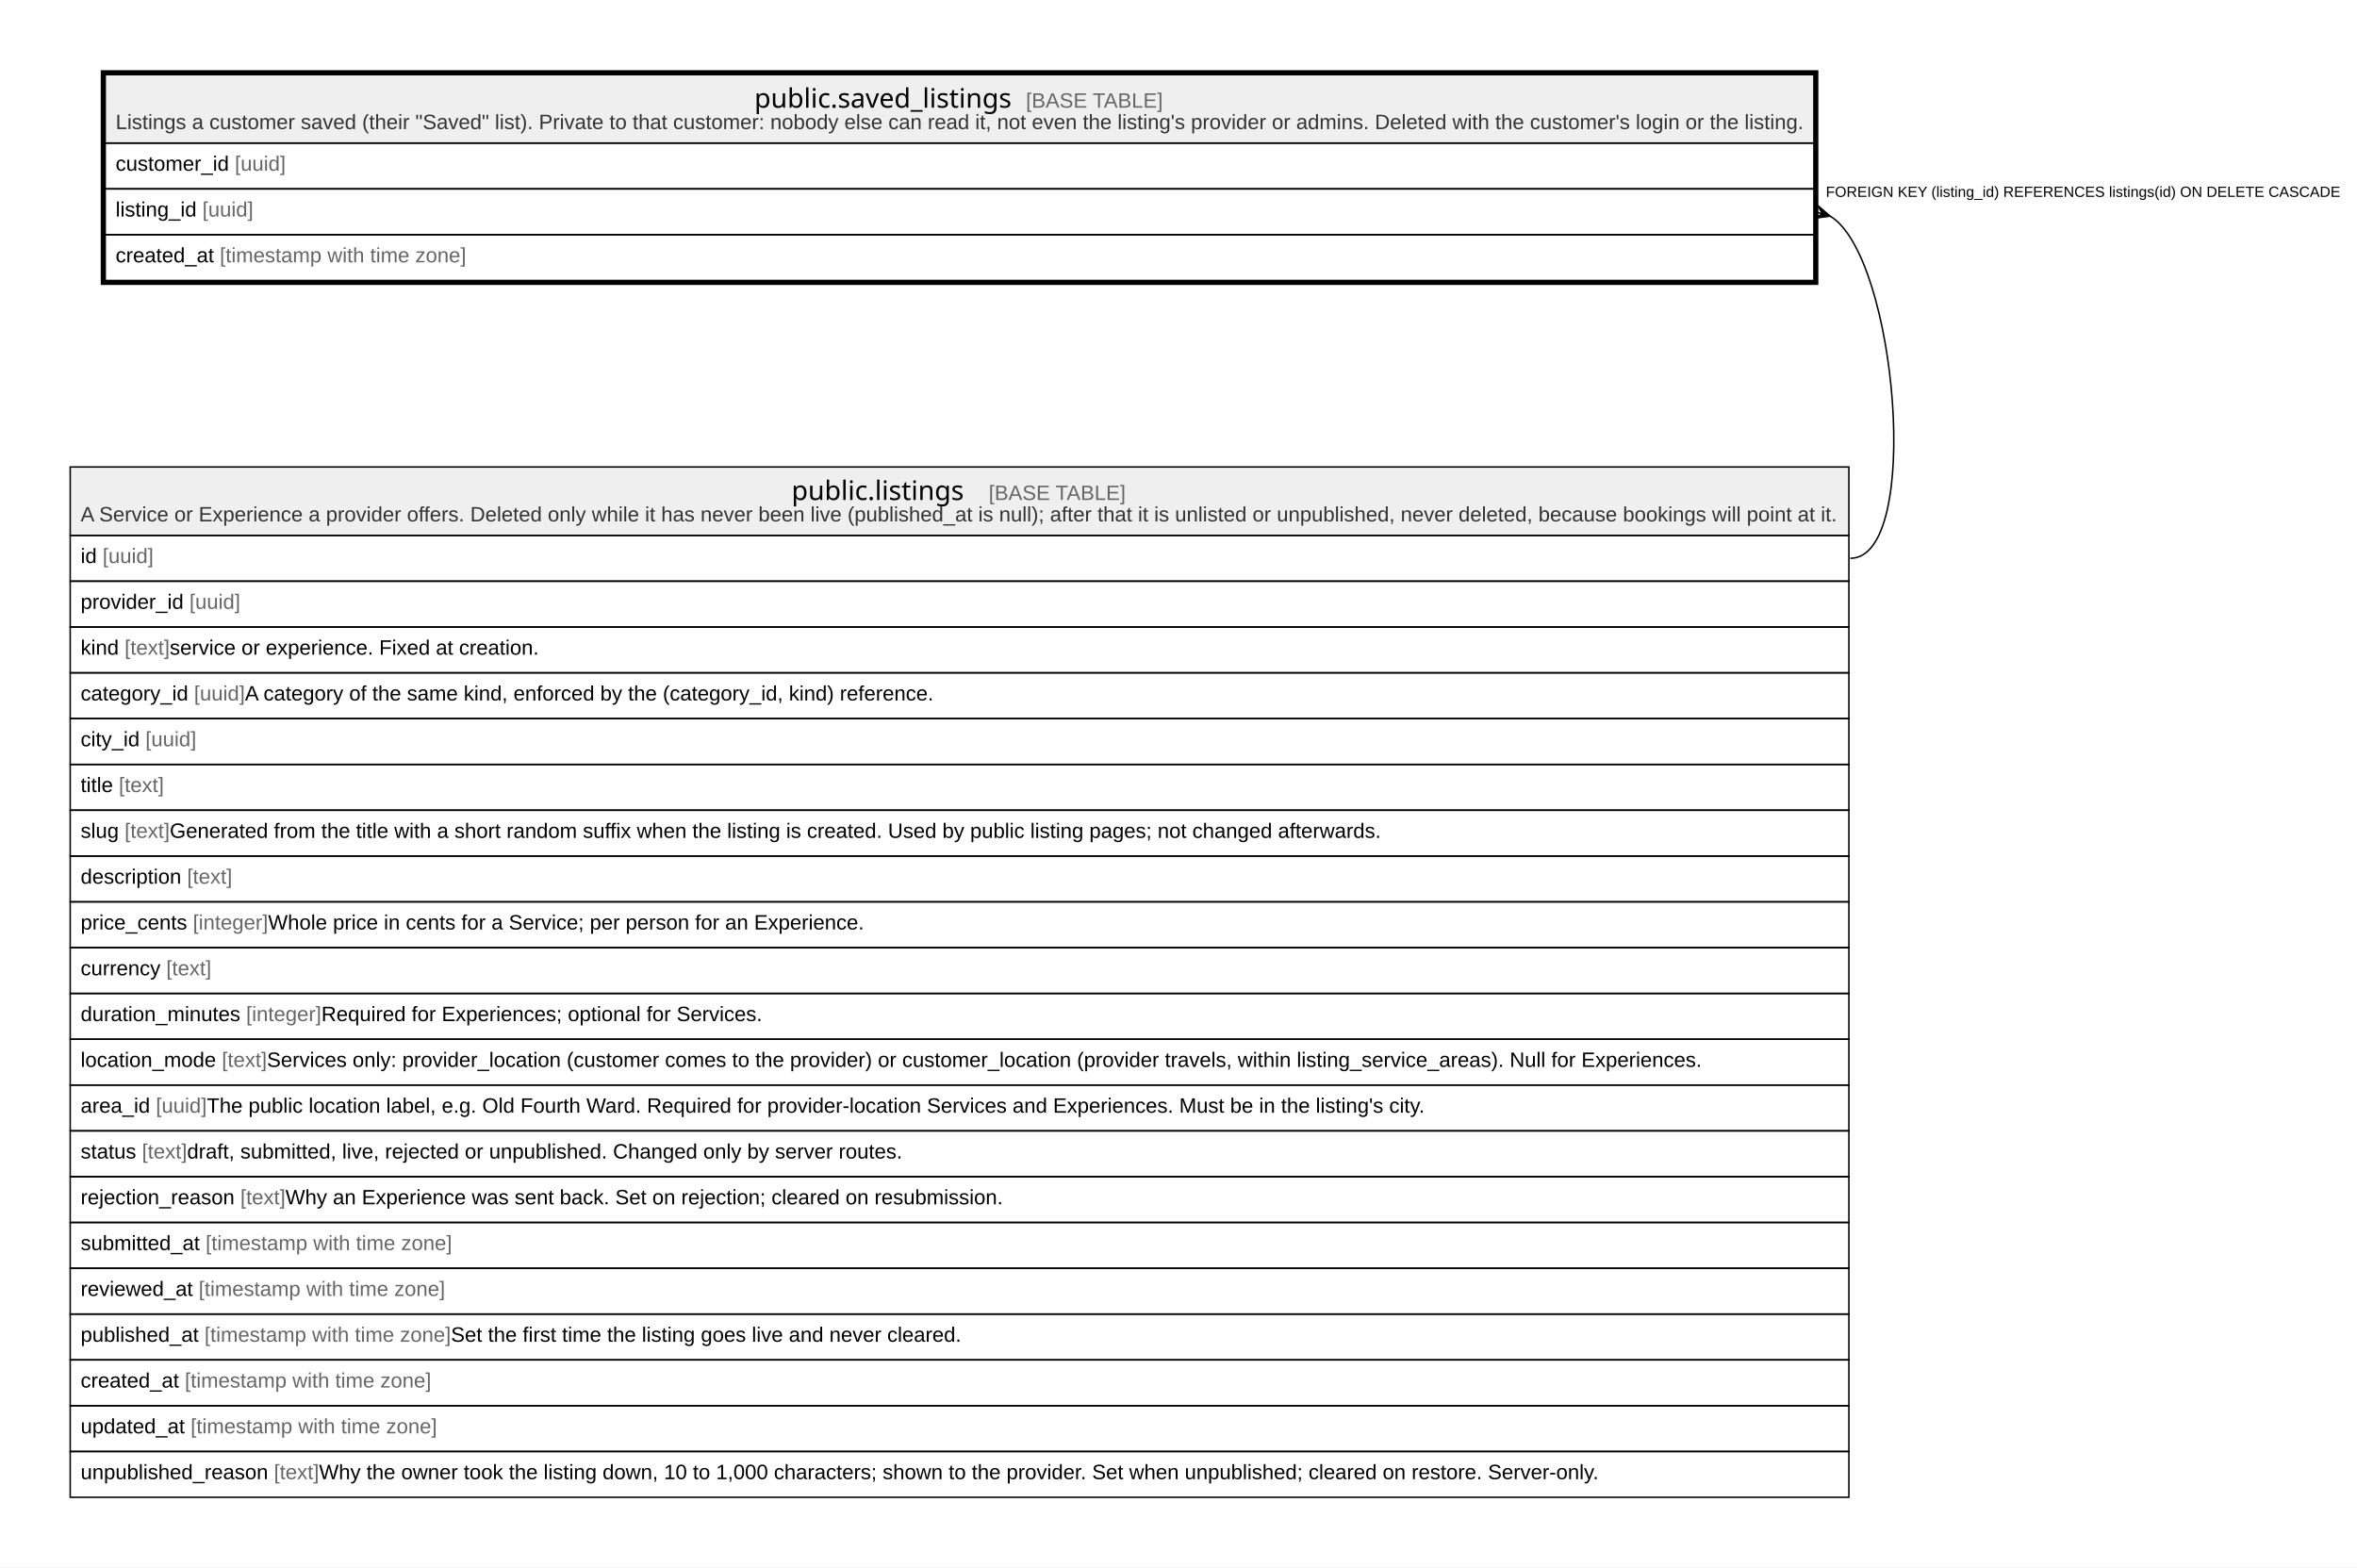
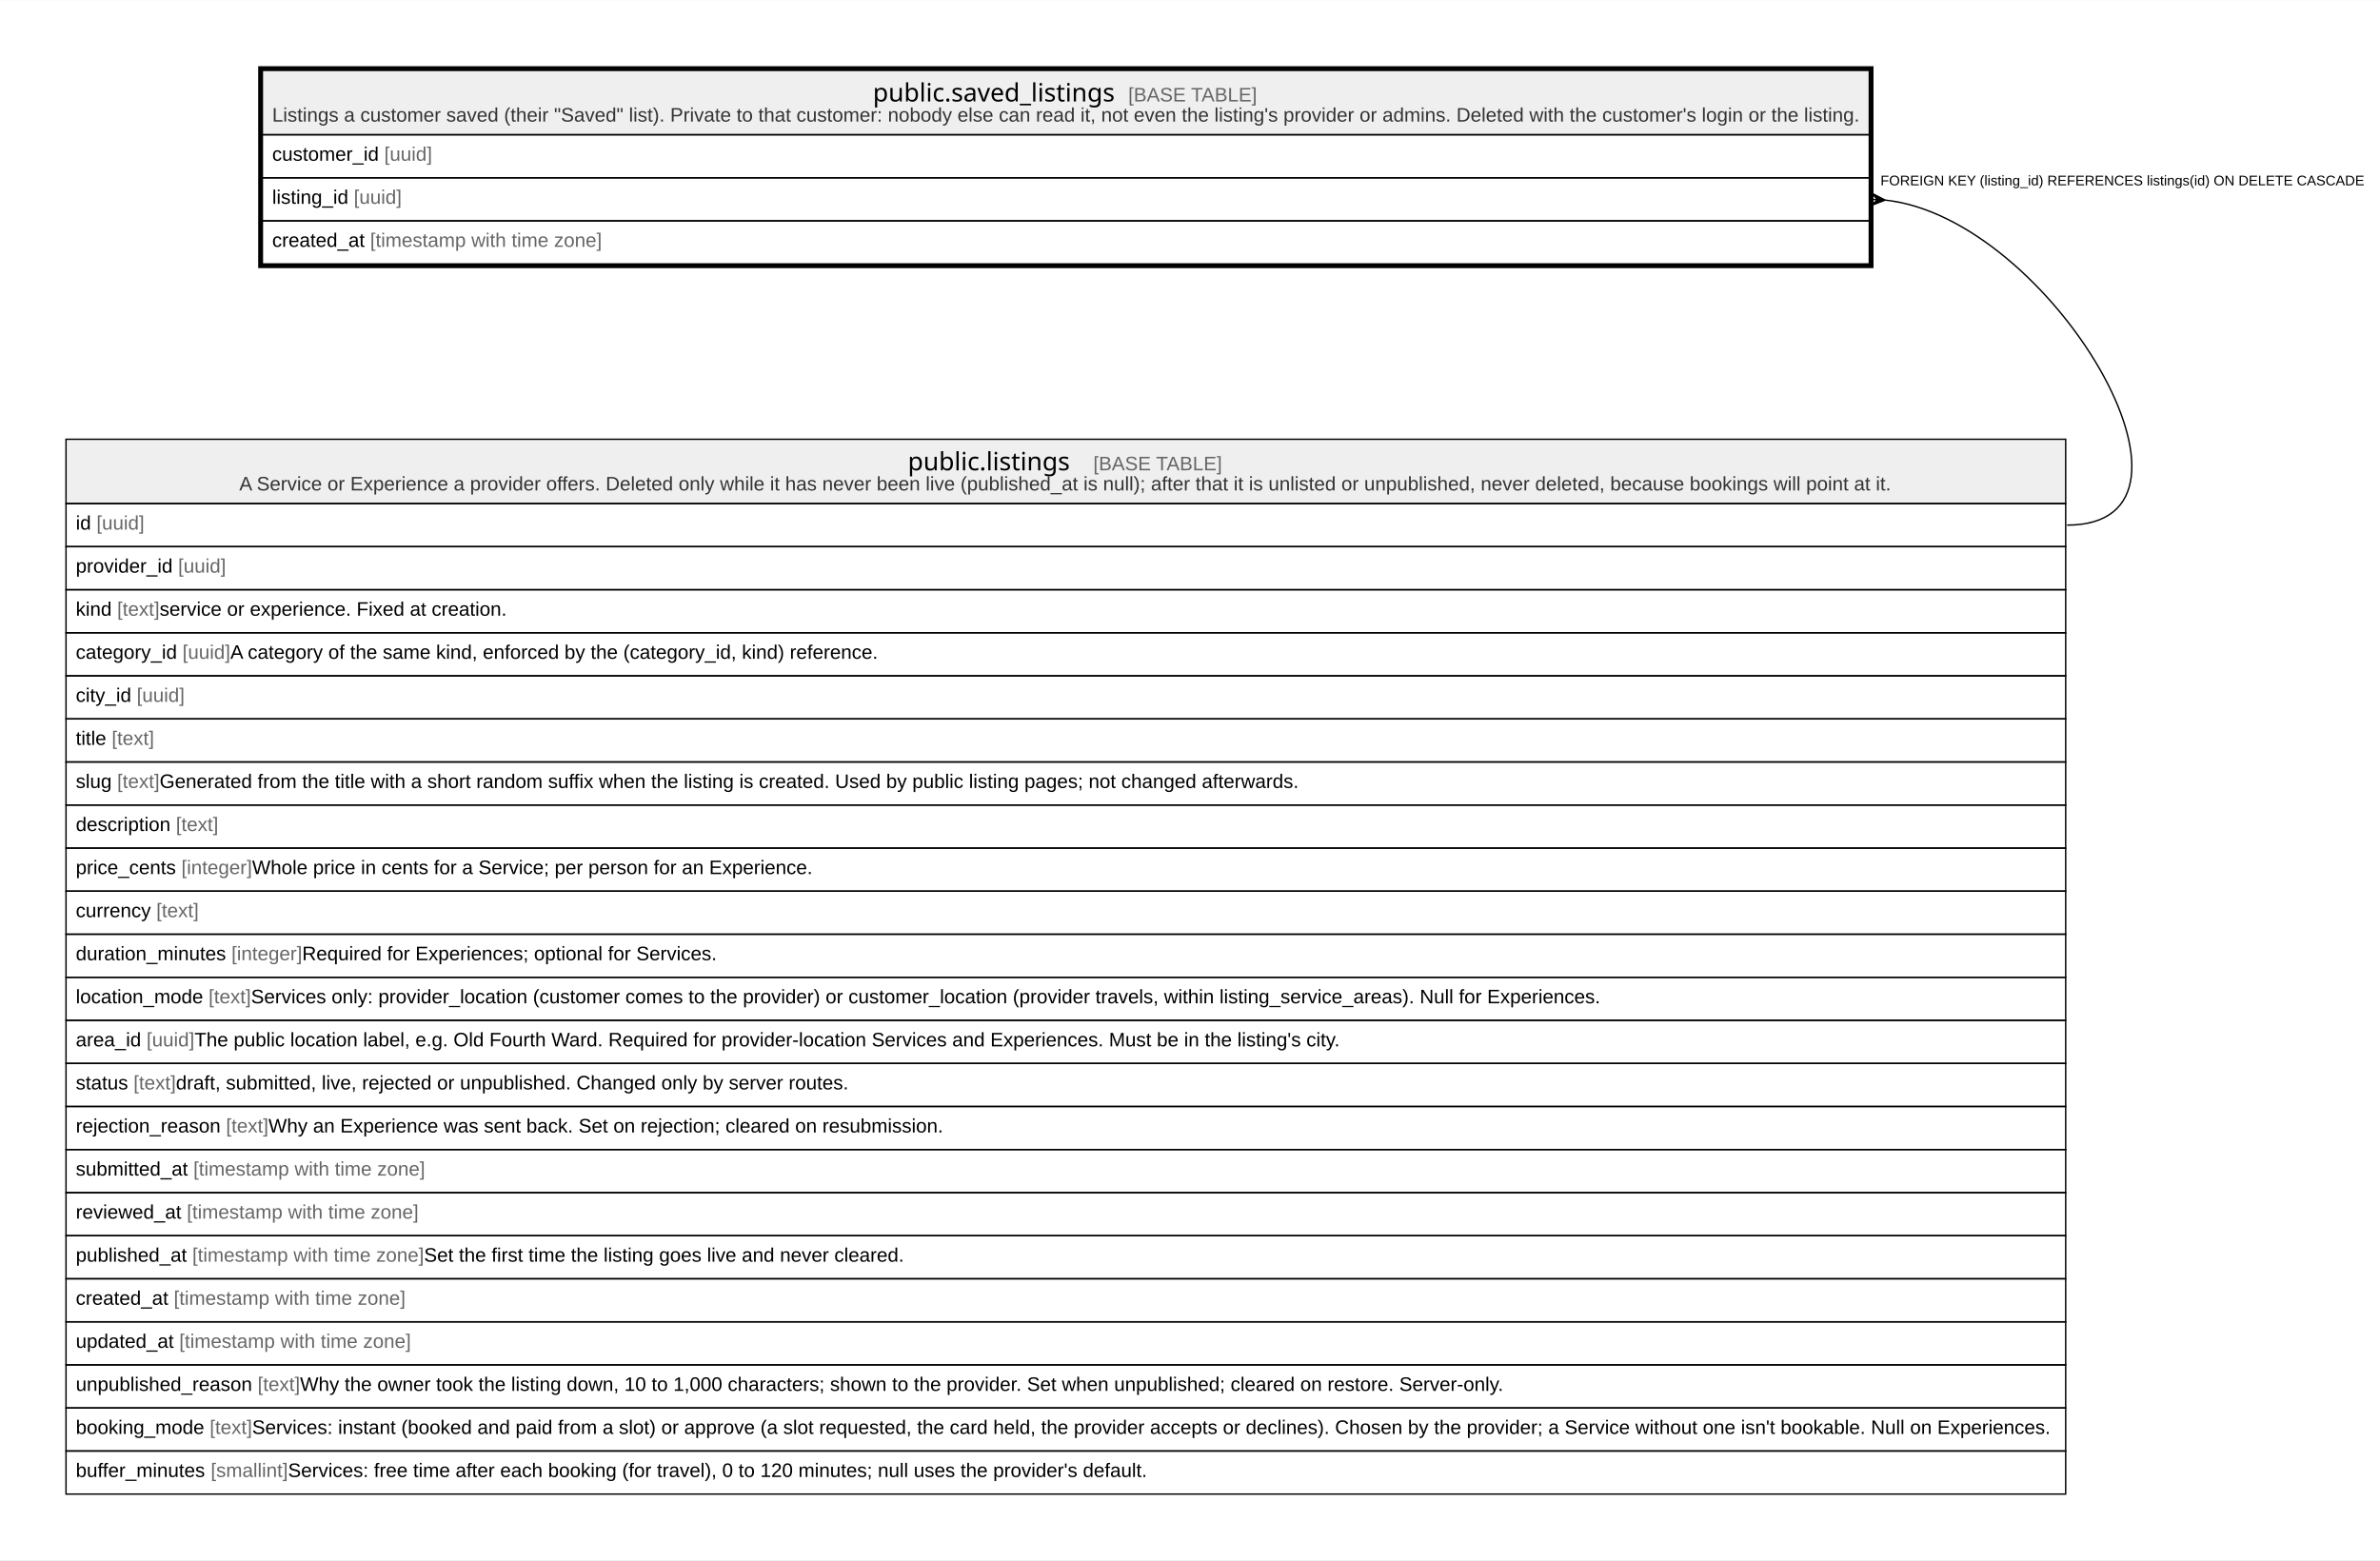
- <svg xmlns="http://www.w3.org/2000/svg" width="1585pt" height="1054pt" viewBox="0.00 0.00 1584.97 1054.00">
-   <g id="graph0" class="graph" transform="scale(1 1) rotate(0) translate(4 1050)">
-     <polygon fill="white" stroke="none" points="-4,4 -4,-1050 1580.97,-1050 1580.97,4 -4,4" />
+ <svg xmlns="http://www.w3.org/2000/svg" width="1702pt" height="1116pt" viewBox="0.00 0.00 1701.86 1115.60">
+   <g id="graph0" class="graph" transform="scale(1 1) rotate(0) translate(4 1111.6)">
+     <polygon fill="white" stroke="none" points="-4,4 -4,-1111.6 1697.86,-1111.6 1697.86,4 -4,4" />
    <g id="node1" class="node">
-       <polygon fill="#efefef" stroke="none" points="66.73,-953.8 66.73,-999.8 1215.78,-999.8 1215.78,-953.8 66.73,-953.8" />
-       <polygon fill="none" stroke="black" points="66.73,-953.8 66.73,-999.8 1215.78,-999.8 1215.78,-953.8 66.73,-953.8" />
-       <text text-anchor="start" x="503.26" y="-977.6" font-family="Arial Bold" font-size="18.00">public.saved_listings</text>
-       <text text-anchor="start" x="654.75" y="-977.6" font-family="Arial" font-size="14.00">    </text>
-       <text text-anchor="start" x="685.87" y="-977.6" font-family="Arial" font-size="14.00" fill="#666666">[BASE TABLE]</text>
-       <text text-anchor="start" x="73.73" y="-963.2" font-family="Arial" font-size="14.00" fill="#333333">Listings a customer saved (their "Saved" list). Private to that customer: nobody else can read it, not even the listing's provider or admins. Deleted with the customer's login or the listing.</text>
-       <polygon fill="none" stroke="black" points="66.73,-923 66.73,-953.8 1215.78,-953.8 1215.78,-923 66.73,-923" />
-       <text text-anchor="start" x="73.73" y="-935.2" font-family="Arial" font-size="14.00">customer_id </text>
-       <text text-anchor="start" x="153.87" y="-935.2" font-family="Arial" font-size="14.00" fill="#666666">[uuid]</text>
-       <polygon fill="none" stroke="black" points="66.73,-892.2 66.73,-923 1215.78,-923 1215.78,-892.2 66.73,-892.2" />
-       <text text-anchor="start" x="73.73" y="-904.4" font-family="Arial" font-size="14.00">listing_id </text>
-       <text text-anchor="start" x="132.09" y="-904.4" font-family="Arial" font-size="14.00" fill="#666666">[uuid]</text>
-       <polygon fill="none" stroke="black" points="66.73,-861.4 66.73,-892.2 1215.78,-892.2 1215.78,-861.4 66.73,-861.4" />
-       <text text-anchor="start" x="73.73" y="-873.6" font-family="Arial" font-size="14.00">created_at </text>
-       <text text-anchor="start" x="143.77" y="-873.6" font-family="Arial" font-size="14.00" fill="#666666">[timestamp with time zone]</text>
-       <polygon fill="none" stroke="black" stroke-width="3" points="65.23,-859.9 65.23,-1001.3 1217.28,-1001.3 1217.28,-859.9 65.23,-859.9" />
+       <polygon fill="#efefef" stroke="none" points="183.62,-1015.4 183.62,-1061.4 1332.68,-1061.4 1332.68,-1015.4 183.62,-1015.4" />
+       <polygon fill="none" stroke="black" points="183.62,-1015.4 183.62,-1061.4 1332.68,-1061.4 1332.68,-1015.4 183.62,-1015.4" />
+       <text text-anchor="start" x="620.16" y="-1039.2" font-family="Arial Bold" font-size="18.00">public.saved_listings</text>
+       <text text-anchor="start" x="771.65" y="-1039.2" font-family="Arial" font-size="14.00">    </text>
+       <text text-anchor="start" x="802.77" y="-1039.2" font-family="Arial" font-size="14.00" fill="#666666">[BASE TABLE]</text>
+       <text text-anchor="start" x="190.62" y="-1024.8" font-family="Arial" font-size="14.00" fill="#333333">Listings a customer saved (their "Saved" list). Private to that customer: nobody else can read it, not even the listing's provider or admins. Deleted with the customer's login or the listing.</text>
+       <polygon fill="none" stroke="black" points="183.62,-984.6 183.62,-1015.4 1332.68,-1015.4 1332.68,-984.6 183.62,-984.6" />
+       <text text-anchor="start" x="190.62" y="-996.8" font-family="Arial" font-size="14.00">customer_id </text>
+       <text text-anchor="start" x="270.77" y="-996.8" font-family="Arial" font-size="14.00" fill="#666666">[uuid]</text>
+       <polygon fill="none" stroke="black" points="183.62,-953.8 183.62,-984.6 1332.68,-984.6 1332.68,-953.8 183.62,-953.8" />
+       <text text-anchor="start" x="190.62" y="-966" font-family="Arial" font-size="14.00">listing_id </text>
+       <text text-anchor="start" x="248.99" y="-966" font-family="Arial" font-size="14.00" fill="#666666">[uuid]</text>
+       <polygon fill="none" stroke="black" points="183.62,-923 183.62,-953.8 1332.68,-953.8 1332.68,-923 183.62,-923" />
+       <text text-anchor="start" x="190.62" y="-935.2" font-family="Arial" font-size="14.00">created_at </text>
+       <text text-anchor="start" x="260.67" y="-935.2" font-family="Arial" font-size="14.00" fill="#666666">[timestamp with time zone]</text>
+       <polygon fill="none" stroke="black" stroke-width="3" points="182.12,-921.5 182.12,-1062.9 1334.18,-1062.9 1334.18,-921.5 182.12,-921.5" />
    </g>
    <g id="node2" class="node">
-       <polygon fill="#efefef" stroke="none" points="43.2,-690 43.2,-736 1239.3,-736 1239.3,-690 43.2,-690" />
-       <polygon fill="none" stroke="black" points="43.2,-690 43.2,-736 1239.3,-736 1239.3,-690 43.2,-690" />
-       <text text-anchor="start" x="528.26" y="-713.8" font-family="Arial Bold" font-size="18.00">public.listings</text>
-       <text text-anchor="start" x="629.76" y="-713.8" font-family="Arial" font-size="14.00">    </text>
-       <text text-anchor="start" x="660.88" y="-713.8" font-family="Arial" font-size="14.00" fill="#666666">[BASE TABLE]</text>
-       <text text-anchor="start" x="50.2" y="-699.4" font-family="Arial" font-size="14.00" fill="#333333">A Service or Experience a provider offers. Deleted only while it has never been live (published_at is null); after that it is unlisted or unpublished, never deleted, because bookings will point at it.</text>
-       <polygon fill="none" stroke="black" points="43.2,-659.2 43.2,-690 1239.3,-690 1239.3,-659.2 43.2,-659.2" />
-       <text text-anchor="start" x="50.2" y="-671.4" font-family="Arial" font-size="14.00">id </text>
-       <text text-anchor="start" x="64.99" y="-671.4" font-family="Arial" font-size="14.00" fill="#666666">[uuid]</text>
-       <polygon fill="none" stroke="black" points="43.2,-628.4 43.2,-659.2 1239.3,-659.2 1239.3,-628.4 43.2,-628.4" />
-       <text text-anchor="start" x="50.2" y="-640.6" font-family="Arial" font-size="14.00">provider_id </text>
-       <text text-anchor="start" x="123.35" y="-640.6" font-family="Arial" font-size="14.00" fill="#666666">[uuid]</text>
-       <polygon fill="none" stroke="black" points="43.2,-597.6 43.2,-628.4 1239.3,-628.4 1239.3,-597.6 43.2,-597.6" />
-       <text text-anchor="start" x="50.2" y="-609.8" font-family="Arial" font-size="14.00">kind </text>
-       <text text-anchor="start" x="79.77" y="-609.8" font-family="Arial" font-size="14.00" fill="#666666">[text]</text>
-       <text text-anchor="start" x="110.12" y="-609.8" font-family="Arial" font-size="14.00"> service or experience. Fixed at creation.</text>
-       <polygon fill="none" stroke="black" points="43.2,-566.8 43.2,-597.6 1239.3,-597.6 1239.3,-566.8 43.2,-566.8" />
-       <text text-anchor="start" x="50.2" y="-579" font-family="Arial" font-size="14.00">category_id </text>
-       <text text-anchor="start" x="126.47" y="-579" font-family="Arial" font-size="14.00" fill="#666666">[uuid]</text>
-       <text text-anchor="start" x="160.72" y="-579" font-family="Arial" font-size="14.00"> A category of the same kind, enforced by the (category_id, kind) reference.</text>
-       <polygon fill="none" stroke="black" points="43.2,-536 43.2,-566.8 1239.3,-566.8 1239.3,-536 43.2,-536" />
-       <text text-anchor="start" x="50.2" y="-548.2" font-family="Arial" font-size="14.00">city_id </text>
-       <text text-anchor="start" x="93.77" y="-548.2" font-family="Arial" font-size="14.00" fill="#666666">[uuid]</text>
-       <polygon fill="none" stroke="black" points="43.2,-505.2 43.2,-536 1239.3,-536 1239.3,-505.2 43.2,-505.2" />
-       <text text-anchor="start" x="50.2" y="-517.4" font-family="Arial" font-size="14.00">title </text>
-       <text text-anchor="start" x="75.88" y="-517.4" font-family="Arial" font-size="14.00" fill="#666666">[text]</text>
-       <polygon fill="none" stroke="black" points="43.2,-474.4 43.2,-505.2 1239.3,-505.2 1239.3,-474.4 43.2,-474.4" />
-       <text text-anchor="start" x="50.2" y="-486.6" font-family="Arial" font-size="14.00">slug </text>
-       <text text-anchor="start" x="79.77" y="-486.6" font-family="Arial" font-size="14.00" fill="#666666">[text]</text>
-       <text text-anchor="start" x="110.12" y="-486.6" font-family="Arial" font-size="14.00"> Generated from the title with a short random suffix when the listing is created. Used by public listing pages; not changed afterwards.</text>
-       <polygon fill="none" stroke="black" points="43.2,-443.6 43.2,-474.4 1239.3,-474.4 1239.3,-443.6 43.2,-443.6" />
-       <text text-anchor="start" x="50.2" y="-455.8" font-family="Arial" font-size="14.00">description </text>
-       <text text-anchor="start" x="121.79" y="-455.8" font-family="Arial" font-size="14.00" fill="#666666">[text]</text>
-       <polygon fill="none" stroke="black" points="43.2,-412.8 43.2,-443.6 1239.3,-443.6 1239.3,-412.8 43.2,-412.8" />
-       <text text-anchor="start" x="50.2" y="-425" font-family="Arial" font-size="14.00">price_cents </text>
-       <text text-anchor="start" x="125.68" y="-425" font-family="Arial" font-size="14.00" fill="#666666">[integer]</text>
-       <text text-anchor="start" x="176.27" y="-425" font-family="Arial" font-size="14.00"> Whole price in cents for a Service; per person for an Experience.</text>
-       <polygon fill="none" stroke="black" points="43.2,-382 43.2,-412.8 1239.3,-412.8 1239.3,-382 43.2,-382" />
-       <text text-anchor="start" x="50.2" y="-394.2" font-family="Arial" font-size="14.00">currency </text>
-       <text text-anchor="start" x="107.77" y="-394.2" font-family="Arial" font-size="14.00" fill="#666666">[text]</text>
-       <polygon fill="none" stroke="black" points="43.2,-351.2 43.2,-382 1239.3,-382 1239.3,-351.2 43.2,-351.2" />
-       <text text-anchor="start" x="50.2" y="-363.4" font-family="Arial" font-size="14.00">duration_minutes </text>
-       <text text-anchor="start" x="161.49" y="-363.4" font-family="Arial" font-size="14.00" fill="#666666">[integer]</text>
-       <text text-anchor="start" x="212.08" y="-363.4" font-family="Arial" font-size="14.00"> Required for Experiences; optional for Services.</text>
-       <polygon fill="none" stroke="black" points="43.2,-320.4 43.2,-351.2 1239.3,-351.2 1239.3,-320.4 43.2,-320.4" />
-       <text text-anchor="start" x="50.2" y="-332.6" font-family="Arial" font-size="14.00">location_mode </text>
-       <text text-anchor="start" x="145.15" y="-332.6" font-family="Arial" font-size="14.00" fill="#666666">[text]</text>
-       <text text-anchor="start" x="175.5" y="-332.6" font-family="Arial" font-size="14.00"> Services only: provider_location (customer comes to the provider) or customer_location (provider travels, within listing_service_areas). Null for Experiences.</text>
-       <polygon fill="none" stroke="black" points="43.2,-289.6 43.2,-320.4 1239.3,-320.4 1239.3,-289.6 43.2,-289.6" />
-       <text text-anchor="start" x="50.2" y="-301.8" font-family="Arial" font-size="14.00">area_id </text>
-       <text text-anchor="start" x="100.79" y="-301.8" font-family="Arial" font-size="14.00" fill="#666666">[uuid]</text>
-       <text text-anchor="start" x="135.04" y="-301.8" font-family="Arial" font-size="14.00"> The public location label, e.g. Old Fourth Ward. Required for provider-location Services and Experiences. Must be in the listing's city.</text>
-       <polygon fill="none" stroke="black" points="43.2,-258.8 43.2,-289.6 1239.3,-289.6 1239.3,-258.8 43.2,-258.8" />
-       <text text-anchor="start" x="50.2" y="-271" font-family="Arial" font-size="14.00">status </text>
-       <text text-anchor="start" x="91.44" y="-271" font-family="Arial" font-size="14.00" fill="#666666">[text]</text>
-       <text text-anchor="start" x="121.79" y="-271" font-family="Arial" font-size="14.00"> draft, submitted, live, rejected or unpublished. Changed only by server routes.</text>
-       <polygon fill="none" stroke="black" points="43.2,-228 43.2,-258.8 1239.3,-258.8 1239.3,-228 43.2,-228" />
-       <text text-anchor="start" x="50.2" y="-240.2" font-family="Arial" font-size="14.00">rejection_reason </text>
-       <text text-anchor="start" x="157.6" y="-240.2" font-family="Arial" font-size="14.00" fill="#666666">[text]</text>
-       <text text-anchor="start" x="187.94" y="-240.2" font-family="Arial" font-size="14.00"> Why an Experience was sent back. Set on rejection; cleared on resubmission.</text>
-       <polygon fill="none" stroke="black" points="43.2,-197.2 43.2,-228 1239.3,-228 1239.3,-197.2 43.2,-197.2" />
-       <text text-anchor="start" x="50.2" y="-209.4" font-family="Arial" font-size="14.00">submitted_at </text>
-       <text text-anchor="start" x="134.25" y="-209.4" font-family="Arial" font-size="14.00" fill="#666666">[timestamp with time zone]</text>
-       <polygon fill="none" stroke="black" points="43.2,-166.4 43.2,-197.2 1239.3,-197.2 1239.3,-166.4 43.2,-166.4" />
-       <text text-anchor="start" x="50.2" y="-178.6" font-family="Arial" font-size="14.00">reviewed_at </text>
-       <text text-anchor="start" x="129.58" y="-178.6" font-family="Arial" font-size="14.00" fill="#666666">[timestamp with time zone]</text>
-       <polygon fill="none" stroke="black" points="43.2,-135.6 43.2,-166.4 1239.3,-166.4 1239.3,-135.6 43.2,-135.6" />
-       <text text-anchor="start" x="50.2" y="-147.8" font-family="Arial" font-size="14.00">published_at </text>
-       <text text-anchor="start" x="133.49" y="-147.8" font-family="Arial" font-size="14.00" fill="#666666">[timestamp with time zone]</text>
-       <text text-anchor="start" x="299.21" y="-147.8" font-family="Arial" font-size="14.00"> Set the first time the listing goes live and never cleared.</text>
-       <polygon fill="none" stroke="black" points="43.2,-104.8 43.2,-135.6 1239.3,-135.6 1239.3,-104.8 43.2,-104.8" />
-       <text text-anchor="start" x="50.2" y="-117" font-family="Arial" font-size="14.00">created_at </text>
-       <text text-anchor="start" x="120.25" y="-117" font-family="Arial" font-size="14.00" fill="#666666">[timestamp with time zone]</text>
-       <polygon fill="none" stroke="black" points="43.2,-74 43.2,-104.8 1239.3,-104.8 1239.3,-74 43.2,-74" />
-       <text text-anchor="start" x="50.2" y="-86.2" font-family="Arial" font-size="14.00">updated_at </text>
-       <text text-anchor="start" x="124.16" y="-86.2" font-family="Arial" font-size="14.00" fill="#666666">[timestamp with time zone]</text>
-       <polygon fill="none" stroke="black" points="43.2,-43.2 43.2,-74 1239.3,-74 1239.3,-43.2 43.2,-43.2" />
-       <text text-anchor="start" x="50.2" y="-55.4" font-family="Arial" font-size="14.00">unpublished_reason </text>
-       <text text-anchor="start" x="180.19" y="-55.4" font-family="Arial" font-size="14.00" fill="#666666">[text]</text>
-       <text text-anchor="start" x="210.54" y="-55.4" font-family="Arial" font-size="14.00"> Why the owner took the listing down, 10 to 1,000 characters; shown to the provider. Set when unpublished; cleared on restore. Server-only.</text>
+       <polygon fill="#efefef" stroke="none" points="43.2,-751.6 43.2,-797.6 1473.1,-797.6 1473.1,-751.6 43.2,-751.6" />
+       <polygon fill="none" stroke="black" points="43.2,-751.6 43.2,-797.6 1473.1,-797.6 1473.1,-751.6 43.2,-751.6" />
+       <text text-anchor="start" x="645.15" y="-775.4" font-family="Arial Bold" font-size="18.00">public.listings</text>
+       <text text-anchor="start" x="746.66" y="-775.4" font-family="Arial" font-size="14.00">    </text>
+       <text text-anchor="start" x="777.78" y="-775.4" font-family="Arial" font-size="14.00" fill="#666666">[BASE TABLE]</text>
+       <text text-anchor="start" x="167.1" y="-761" font-family="Arial" font-size="14.00" fill="#333333">A Service or Experience a provider offers. Deleted only while it has never been live (published_at is null); after that it is unlisted or unpublished, never deleted, because bookings will point at it.</text>
+       <polygon fill="none" stroke="black" points="43.2,-720.8 43.2,-751.6 1473.1,-751.6 1473.1,-720.8 43.2,-720.8" />
+       <text text-anchor="start" x="50.2" y="-733" font-family="Arial" font-size="14.00">id </text>
+       <text text-anchor="start" x="64.99" y="-733" font-family="Arial" font-size="14.00" fill="#666666">[uuid]</text>
+       <polygon fill="none" stroke="black" points="43.2,-690 43.2,-720.8 1473.1,-720.8 1473.1,-690 43.2,-690" />
+       <text text-anchor="start" x="50.2" y="-702.2" font-family="Arial" font-size="14.00">provider_id </text>
+       <text text-anchor="start" x="123.35" y="-702.2" font-family="Arial" font-size="14.00" fill="#666666">[uuid]</text>
+       <polygon fill="none" stroke="black" points="43.2,-659.2 43.2,-690 1473.1,-690 1473.1,-659.2 43.2,-659.2" />
+       <text text-anchor="start" x="50.2" y="-671.4" font-family="Arial" font-size="14.00">kind </text>
+       <text text-anchor="start" x="79.77" y="-671.4" font-family="Arial" font-size="14.00" fill="#666666">[text]</text>
+       <text text-anchor="start" x="110.12" y="-671.4" font-family="Arial" font-size="14.00"> service or experience. Fixed at creation.</text>
+       <polygon fill="none" stroke="black" points="43.2,-628.4 43.2,-659.2 1473.1,-659.2 1473.1,-628.4 43.2,-628.4" />
+       <text text-anchor="start" x="50.2" y="-640.6" font-family="Arial" font-size="14.00">category_id </text>
+       <text text-anchor="start" x="126.47" y="-640.6" font-family="Arial" font-size="14.00" fill="#666666">[uuid]</text>
+       <text text-anchor="start" x="160.72" y="-640.6" font-family="Arial" font-size="14.00"> A category of the same kind, enforced by the (category_id, kind) reference.</text>
+       <polygon fill="none" stroke="black" points="43.2,-597.6 43.2,-628.4 1473.1,-628.4 1473.1,-597.6 43.2,-597.6" />
+       <text text-anchor="start" x="50.2" y="-609.8" font-family="Arial" font-size="14.00">city_id </text>
+       <text text-anchor="start" x="93.77" y="-609.8" font-family="Arial" font-size="14.00" fill="#666666">[uuid]</text>
+       <polygon fill="none" stroke="black" points="43.2,-566.8 43.2,-597.6 1473.1,-597.6 1473.1,-566.8 43.2,-566.8" />
+       <text text-anchor="start" x="50.2" y="-579" font-family="Arial" font-size="14.00">title </text>
+       <text text-anchor="start" x="75.88" y="-579" font-family="Arial" font-size="14.00" fill="#666666">[text]</text>
+       <polygon fill="none" stroke="black" points="43.2,-536 43.2,-566.8 1473.1,-566.8 1473.1,-536 43.2,-536" />
+       <text text-anchor="start" x="50.2" y="-548.2" font-family="Arial" font-size="14.00">slug </text>
+       <text text-anchor="start" x="79.77" y="-548.2" font-family="Arial" font-size="14.00" fill="#666666">[text]</text>
+       <text text-anchor="start" x="110.12" y="-548.2" font-family="Arial" font-size="14.00"> Generated from the title with a short random suffix when the listing is created. Used by public listing pages; not changed afterwards.</text>
+       <polygon fill="none" stroke="black" points="43.2,-505.2 43.2,-536 1473.1,-536 1473.1,-505.2 43.2,-505.2" />
+       <text text-anchor="start" x="50.2" y="-517.4" font-family="Arial" font-size="14.00">description </text>
+       <text text-anchor="start" x="121.79" y="-517.4" font-family="Arial" font-size="14.00" fill="#666666">[text]</text>
+       <polygon fill="none" stroke="black" points="43.2,-474.4 43.2,-505.2 1473.1,-505.2 1473.1,-474.4 43.2,-474.4" />
+       <text text-anchor="start" x="50.2" y="-486.6" font-family="Arial" font-size="14.00">price_cents </text>
+       <text text-anchor="start" x="125.68" y="-486.6" font-family="Arial" font-size="14.00" fill="#666666">[integer]</text>
+       <text text-anchor="start" x="176.27" y="-486.6" font-family="Arial" font-size="14.00"> Whole price in cents for a Service; per person for an Experience.</text>
+       <polygon fill="none" stroke="black" points="43.2,-443.6 43.2,-474.4 1473.1,-474.4 1473.1,-443.6 43.2,-443.6" />
+       <text text-anchor="start" x="50.2" y="-455.8" font-family="Arial" font-size="14.00">currency </text>
+       <text text-anchor="start" x="107.77" y="-455.8" font-family="Arial" font-size="14.00" fill="#666666">[text]</text>
+       <polygon fill="none" stroke="black" points="43.2,-412.8 43.2,-443.6 1473.1,-443.6 1473.1,-412.8 43.2,-412.8" />
+       <text text-anchor="start" x="50.2" y="-425" font-family="Arial" font-size="14.00">duration_minutes </text>
+       <text text-anchor="start" x="161.49" y="-425" font-family="Arial" font-size="14.00" fill="#666666">[integer]</text>
+       <text text-anchor="start" x="212.08" y="-425" font-family="Arial" font-size="14.00"> Required for Experiences; optional for Services.</text>
+       <polygon fill="none" stroke="black" points="43.2,-382 43.2,-412.8 1473.1,-412.8 1473.1,-382 43.2,-382" />
+       <text text-anchor="start" x="50.2" y="-394.2" font-family="Arial" font-size="14.00">location_mode </text>
+       <text text-anchor="start" x="145.15" y="-394.2" font-family="Arial" font-size="14.00" fill="#666666">[text]</text>
+       <text text-anchor="start" x="175.5" y="-394.2" font-family="Arial" font-size="14.00"> Services only: provider_location (customer comes to the provider) or customer_location (provider travels, within listing_service_areas). Null for Experiences.</text>
+       <polygon fill="none" stroke="black" points="43.2,-351.2 43.2,-382 1473.1,-382 1473.1,-351.2 43.2,-351.2" />
+       <text text-anchor="start" x="50.2" y="-363.4" font-family="Arial" font-size="14.00">area_id </text>
+       <text text-anchor="start" x="100.79" y="-363.4" font-family="Arial" font-size="14.00" fill="#666666">[uuid]</text>
+       <text text-anchor="start" x="135.04" y="-363.4" font-family="Arial" font-size="14.00"> The public location label, e.g. Old Fourth Ward. Required for provider-location Services and Experiences. Must be in the listing's city.</text>
+       <polygon fill="none" stroke="black" points="43.2,-320.4 43.2,-351.2 1473.1,-351.2 1473.1,-320.4 43.2,-320.4" />
+       <text text-anchor="start" x="50.2" y="-332.6" font-family="Arial" font-size="14.00">status </text>
+       <text text-anchor="start" x="91.44" y="-332.6" font-family="Arial" font-size="14.00" fill="#666666">[text]</text>
+       <text text-anchor="start" x="121.79" y="-332.6" font-family="Arial" font-size="14.00"> draft, submitted, live, rejected or unpublished. Changed only by server routes.</text>
+       <polygon fill="none" stroke="black" points="43.2,-289.6 43.2,-320.4 1473.1,-320.4 1473.1,-289.6 43.2,-289.6" />
+       <text text-anchor="start" x="50.2" y="-301.8" font-family="Arial" font-size="14.00">rejection_reason </text>
+       <text text-anchor="start" x="157.6" y="-301.8" font-family="Arial" font-size="14.00" fill="#666666">[text]</text>
+       <text text-anchor="start" x="187.94" y="-301.8" font-family="Arial" font-size="14.00"> Why an Experience was sent back. Set on rejection; cleared on resubmission.</text>
+       <polygon fill="none" stroke="black" points="43.2,-258.8 43.2,-289.6 1473.1,-289.6 1473.1,-258.8 43.2,-258.8" />
+       <text text-anchor="start" x="50.2" y="-271" font-family="Arial" font-size="14.00">submitted_at </text>
+       <text text-anchor="start" x="134.25" y="-271" font-family="Arial" font-size="14.00" fill="#666666">[timestamp with time zone]</text>
+       <polygon fill="none" stroke="black" points="43.2,-228 43.2,-258.8 1473.1,-258.8 1473.1,-228 43.2,-228" />
+       <text text-anchor="start" x="50.2" y="-240.2" font-family="Arial" font-size="14.00">reviewed_at </text>
+       <text text-anchor="start" x="129.58" y="-240.2" font-family="Arial" font-size="14.00" fill="#666666">[timestamp with time zone]</text>
+       <polygon fill="none" stroke="black" points="43.2,-197.2 43.2,-228 1473.1,-228 1473.1,-197.2 43.2,-197.2" />
+       <text text-anchor="start" x="50.2" y="-209.4" font-family="Arial" font-size="14.00">published_at </text>
+       <text text-anchor="start" x="133.49" y="-209.4" font-family="Arial" font-size="14.00" fill="#666666">[timestamp with time zone]</text>
+       <text text-anchor="start" x="299.21" y="-209.4" font-family="Arial" font-size="14.00"> Set the first time the listing goes live and never cleared.</text>
+       <polygon fill="none" stroke="black" points="43.2,-166.4 43.2,-197.2 1473.1,-197.2 1473.1,-166.4 43.2,-166.4" />
+       <text text-anchor="start" x="50.2" y="-178.6" font-family="Arial" font-size="14.00">created_at </text>
+       <text text-anchor="start" x="120.25" y="-178.6" font-family="Arial" font-size="14.00" fill="#666666">[timestamp with time zone]</text>
+       <polygon fill="none" stroke="black" points="43.2,-135.6 43.2,-166.4 1473.1,-166.4 1473.1,-135.6 43.2,-135.6" />
+       <text text-anchor="start" x="50.2" y="-147.8" font-family="Arial" font-size="14.00">updated_at </text>
+       <text text-anchor="start" x="124.16" y="-147.8" font-family="Arial" font-size="14.00" fill="#666666">[timestamp with time zone]</text>
+       <polygon fill="none" stroke="black" points="43.2,-104.8 43.2,-135.6 1473.1,-135.6 1473.1,-104.8 43.2,-104.8" />
+       <text text-anchor="start" x="50.2" y="-117" font-family="Arial" font-size="14.00">unpublished_reason </text>
+       <text text-anchor="start" x="180.19" y="-117" font-family="Arial" font-size="14.00" fill="#666666">[text]</text>
+       <text text-anchor="start" x="210.54" y="-117" font-family="Arial" font-size="14.00"> Why the owner took the listing down, 10 to 1,000 characters; shown to the provider. Set when unpublished; cleared on restore. Server-only.</text>
+       <polygon fill="none" stroke="black" points="43.2,-74 43.2,-104.8 1473.1,-104.8 1473.1,-74 43.2,-74" />
+       <text text-anchor="start" x="50.2" y="-86.2" font-family="Arial" font-size="14.00">booking_mode </text>
+       <text text-anchor="start" x="145.94" y="-86.2" font-family="Arial" font-size="14.00" fill="#666666">[text]</text>
+       <text text-anchor="start" x="176.28" y="-86.2" font-family="Arial" font-size="14.00"> Services: instant (booked and paid from a slot) or approve (a slot requested, the card held, the provider accepts or declines). Chosen by the provider; a Service without one isn't bookable. Null on Experiences.</text>
+       <polygon fill="none" stroke="black" points="43.2,-43.2 43.2,-74 1473.1,-74 1473.1,-43.2 43.2,-43.2" />
+       <text text-anchor="start" x="50.2" y="-55.4" font-family="Arial" font-size="14.00">buffer_minutes </text>
+       <text text-anchor="start" x="146.7" y="-55.4" font-family="Arial" font-size="14.00" fill="#666666">[smallint]</text>
+       <text text-anchor="start" x="201.93" y="-55.4" font-family="Arial" font-size="14.00"> Services: free time after each booking (for travel), 0 to 120 minutes; null uses the provider's default.</text>
    </g>
    <g id="edge1" class="edge">
-       <path fill="none" stroke="black" d="M1226.76,-904.65C1271.61,-877.68 1288.89,-674.6 1240.3,-674.6" />
-       <polygon fill="black" stroke="black" points="1226.69,-904.67 1215.82,-903.19 1221.57,-906.18 1217.42,-907.41 1217.42,-907.41 1217.42,-907.41 1221.57,-906.18 1218.37,-911.82 1226.69,-904.67" />
-       <text text-anchor="start" x="1223.78" y="-917.6" font-family="Arial" font-size="10.00">FOREIGN KEY (listing_id) REFERENCES listings(id) ON DELETE CASCADE</text>
+       <path fill="none" stroke="black" d="M1343.99,-968.65C1462.33,-956.19 1591.58,-736.2 1474.1,-736.2" />
+       <polygon fill="black" stroke="black" points="1344,-968.65 1333.77,-964.69 1338.67,-968.93 1334.34,-969.16 1334.34,-969.16 1334.34,-969.16 1338.67,-968.93 1334.25,-973.68 1344,-968.65" />
+       <text text-anchor="start" x="1340.68" y="-979.2" font-family="Arial" font-size="10.00">FOREIGN KEY (listing_id) REFERENCES listings(id) ON DELETE CASCADE</text>
    </g>
  </g>
</svg>
